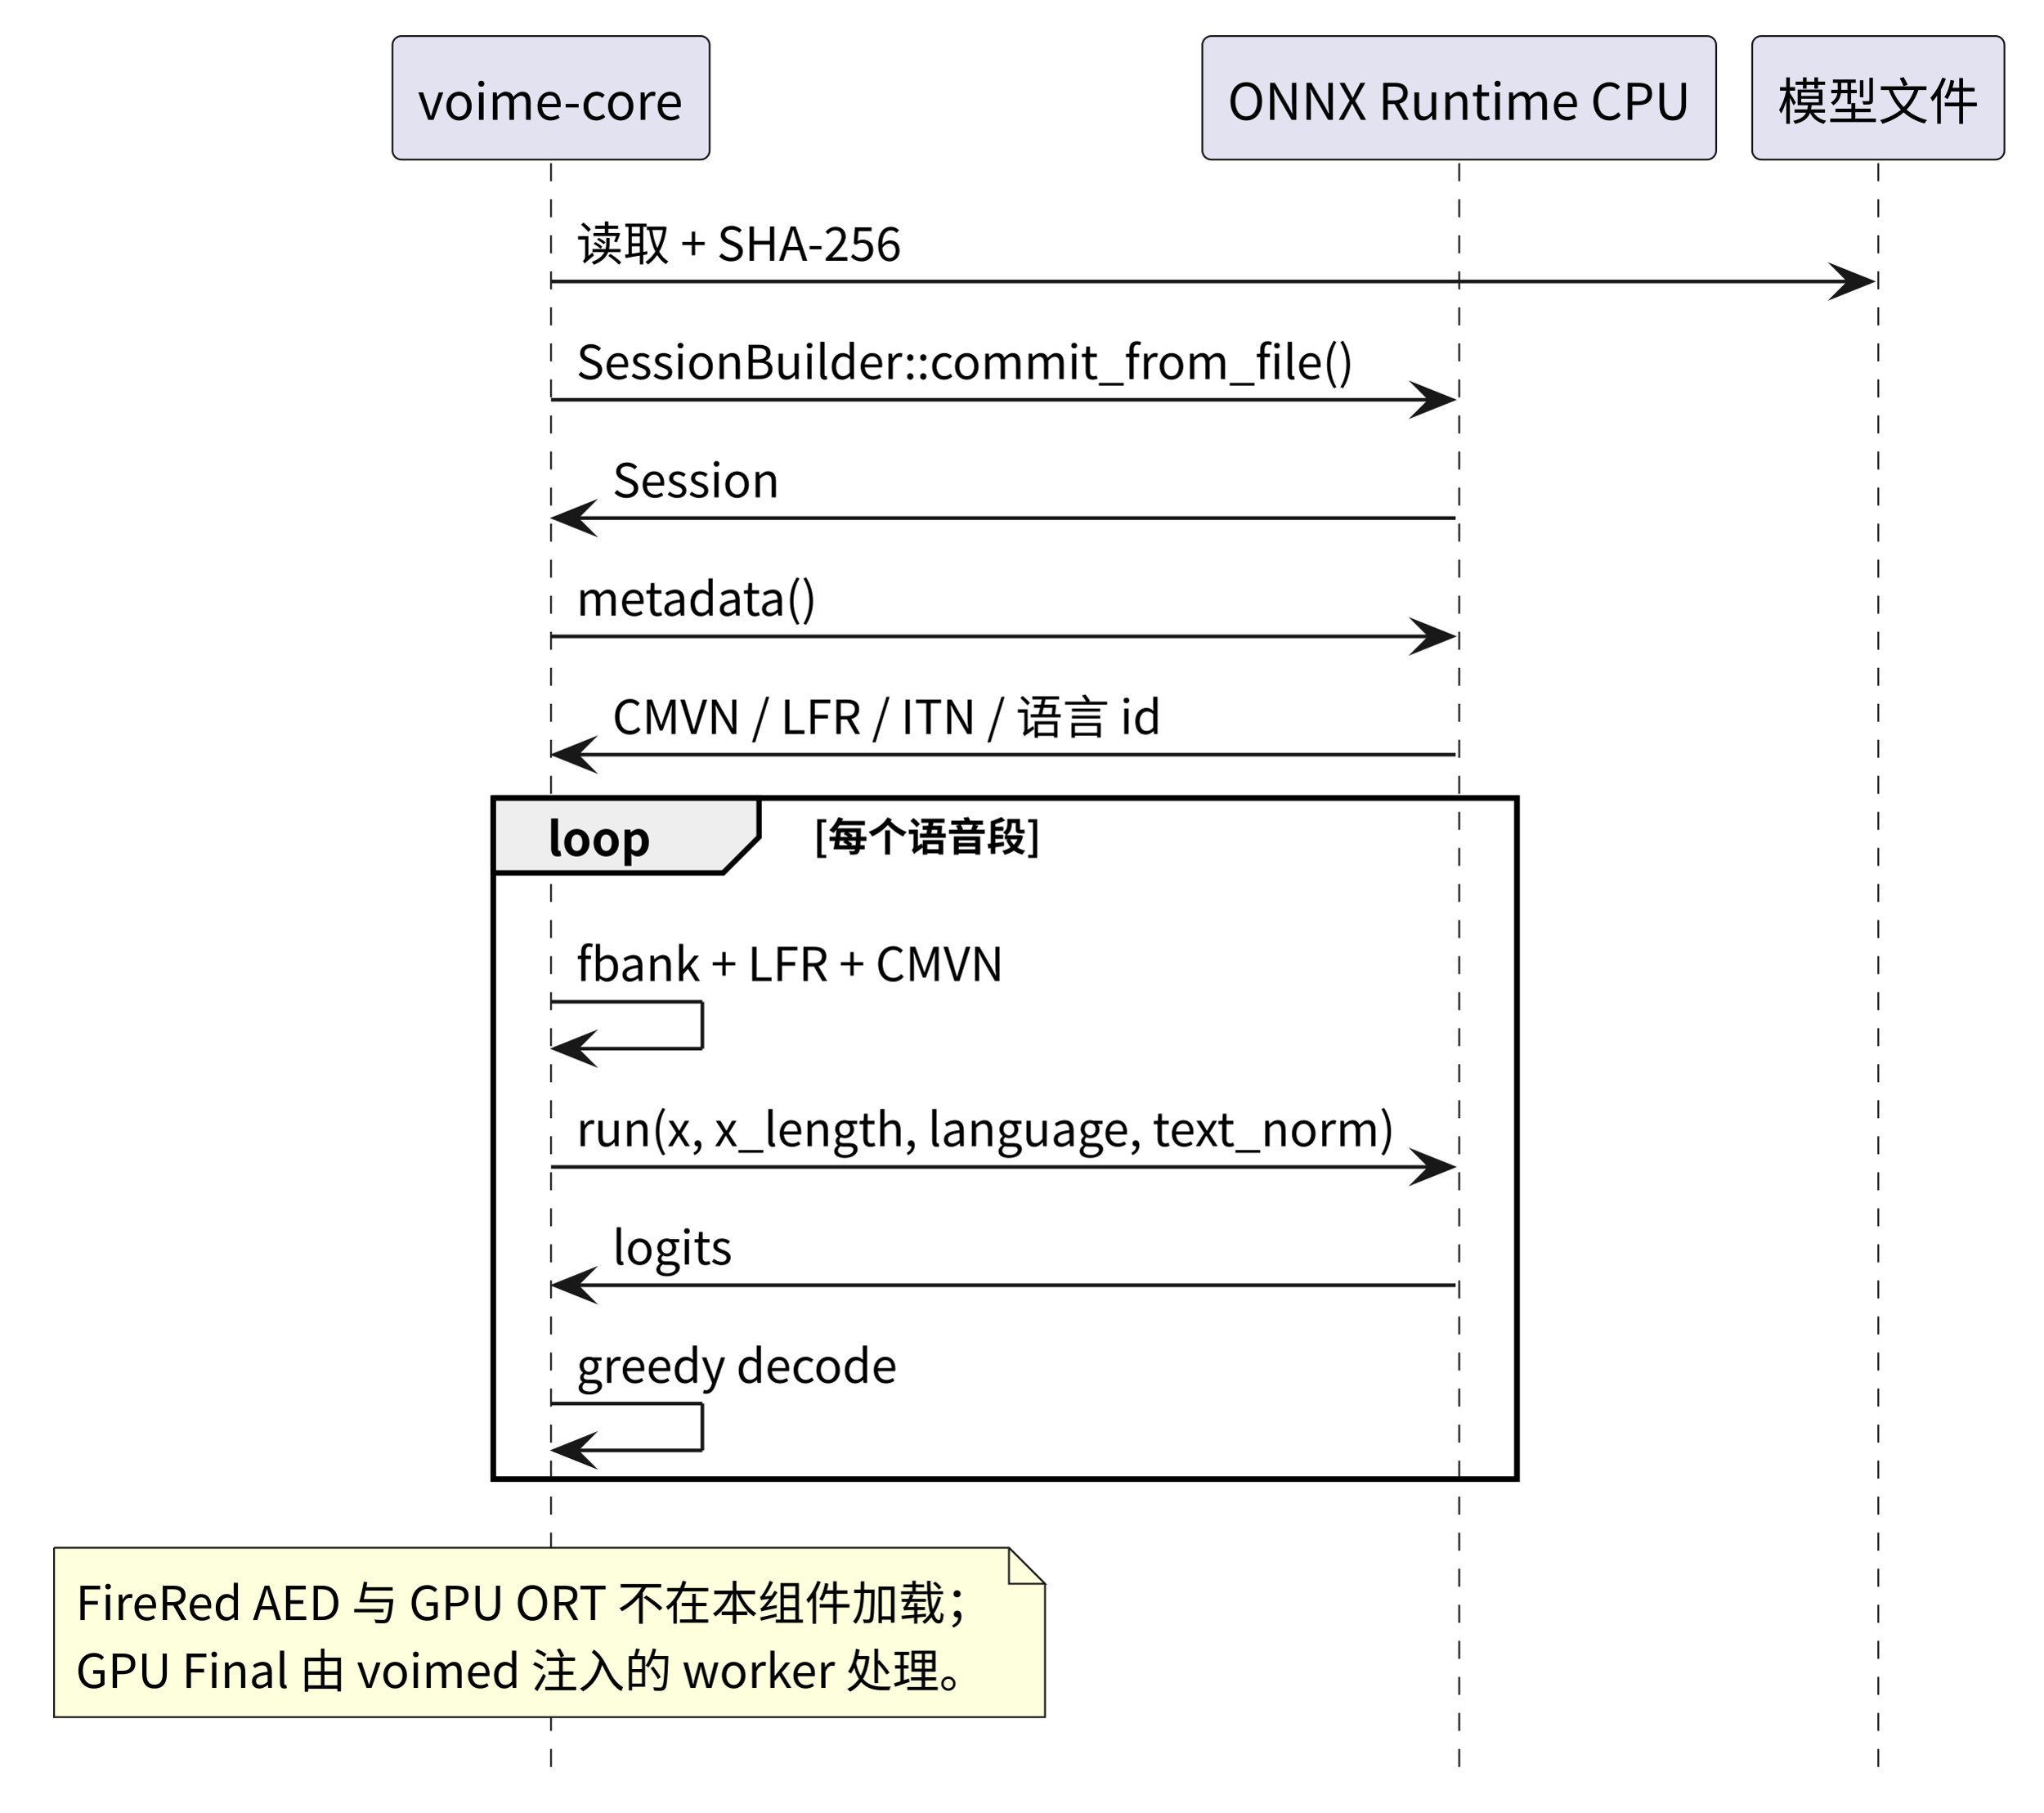
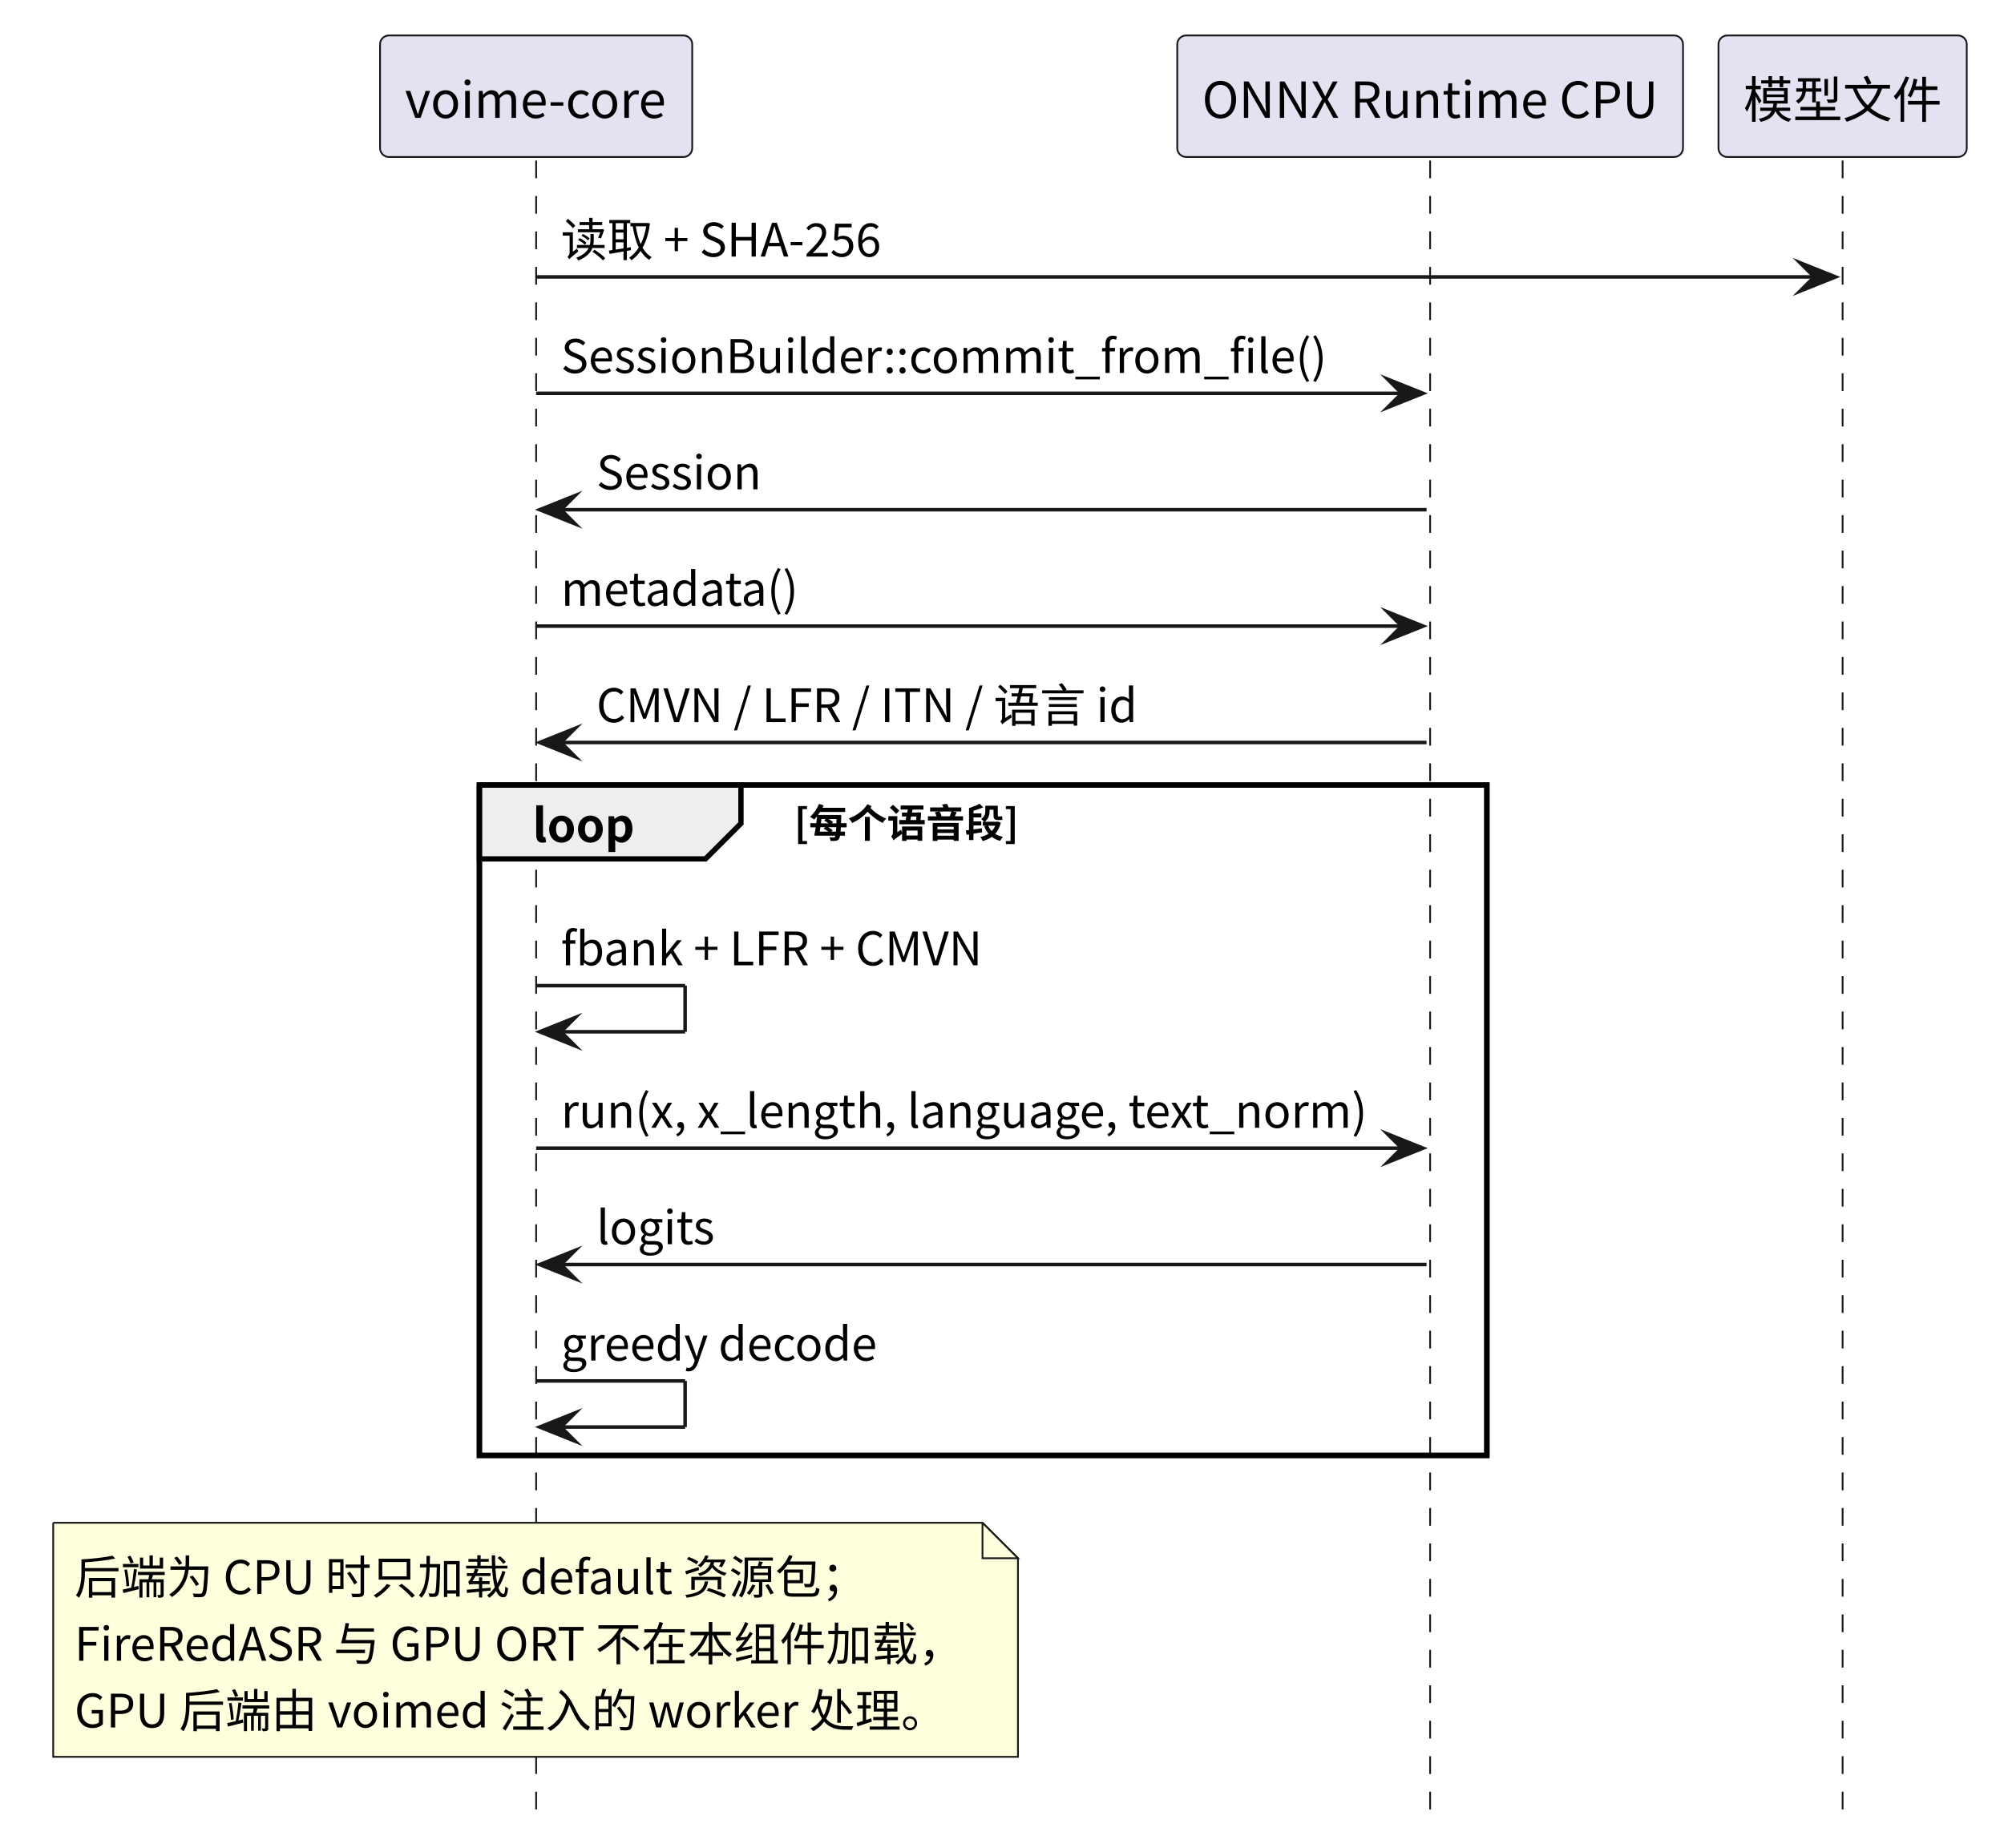
- <svg xmlns="http://www.w3.org/2000/svg" version="1.1" data-diagram-type="SEQUENCE" style="width:567px;height:503px;background:#FFFFFF;" width="567px" height="503px" viewBox="0 0 567 503" zoomAndPan="magnify" preserveAspectRatio="none" contentStyleType="text/css">
+ <svg xmlns="http://www.w3.org/2000/svg" version="1.1" data-diagram-type="SEQUENCE" style="width:565px;height:521px;background:#FFFFFF;" width="565px" height="521px" viewBox="0 0 565 521" zoomAndPan="magnify" preserveAspectRatio="none" contentStyleType="text/css">
  <defs />
  <g font-family="sans-serif" lengthAdjust="spacing">
-     <rect x="136.913" y="221.392" width="284.046" height="189.048" fill="none" style="stroke:#000;stroke-width:1.5;" />
+     <rect x="135.158" y="221.392" width="284.046" height="189.048" fill="none" style="stroke:#000;stroke-width:1.5;" />
    <g>
-       <rect x="149.413" y="45.272" width="8" height="446.816" fill="#000" fill-opacity="0" />
-       <line x1="152.913" y1="45.272" x2="152.913" y2="492.088" style="stroke:#181818;stroke-width:0.5;stroke-dasharray:5,5;" />
+       <rect x="147.658" y="45.272" width="8" height="465.64" fill="#000" fill-opacity="0" />
+       <line x1="151.158" y1="45.272" x2="151.158" y2="510.912" style="stroke:#181818;stroke-width:0.5;stroke-dasharray:5,5;" />
    </g>
    <g>
-       <rect x="401.459" y="45.272" width="8" height="446.816" fill="#000" fill-opacity="0" />
-       <line x1="404.959" y1="45.272" x2="404.959" y2="492.088" style="stroke:#181818;stroke-width:0.5;stroke-dasharray:5,5;" />
+       <rect x="399.704" y="45.272" width="8" height="465.64" fill="#000" fill-opacity="0" />
+       <line x1="403.204" y1="45.272" x2="403.204" y2="510.912" style="stroke:#181818;stroke-width:0.5;stroke-dasharray:5,5;" />
    </g>
    <g>
-       <rect x="517.754" y="45.272" width="8" height="446.816" fill="#000" fill-opacity="0" />
-       <line x1="521.254" y1="45.272" x2="521.254" y2="492.088" style="stroke:#181818;stroke-width:0.5;stroke-dasharray:5,5;" />
+       <rect x="515.999" y="45.272" width="8" height="465.64" fill="#000" fill-opacity="0" />
+       <line x1="519.499" y1="45.272" x2="519.499" y2="510.912" style="stroke:#181818;stroke-width:0.5;stroke-dasharray:5,5;" />
    </g>
-     <rect x="108.904" y="10" width="88.018" height="34.272" fill="#E2E2F0" style="stroke:#181818;stroke-width:0.5;" rx="2.5" ry="2.5" />
-     <text x="115.904" y="33.24" fill="#000" font-size="14" textLength="74.018" font-family="'Noto Sans CJK SC'">voime-core</text>
-     <rect x="333.665" y="10" width="142.59" height="34.272" fill="#E2E2F0" style="stroke:#181818;stroke-width:0.5;" rx="2.5" ry="2.5" />
-     <text x="340.665" y="33.24" fill="#000" font-size="14" textLength="128.59" font-family="'Noto Sans CJK SC'">ONNX Runtime CPU</text>
-     <rect x="486.254" y="10" width="70" height="34.272" fill="#E2E2F0" style="stroke:#181818;stroke-width:0.5;" rx="2.5" ry="2.5" />
-     <text x="493.254" y="33.24" fill="#000" font-size="14" textLength="56" font-family="'Noto Sans CJK SC'">模型文件</text>
-     <polygon points="509.254,74.096,519.254,78.096,509.254,82.096,513.254,78.096" fill="#181818" style="stroke:#181818;stroke-width:1;stroke-linejoin:miter;stroke-miterlimit:10;" />
-     <line x1="152.913" y1="78.096" x2="515.254" y2="78.096" style="stroke:#181818;stroke-width:1;" />
-     <text x="159.913" y="72.352" fill="#000" font-size="13" textLength="90.311" font-family="'Noto Sans CJK SC'">读取 + SHA-256</text>
-     <polygon points="392.959,106.92,402.959,110.92,392.959,114.92,396.959,110.92" fill="#181818" style="stroke:#181818;stroke-width:1;stroke-linejoin:miter;stroke-miterlimit:10;" />
-     <line x1="152.913" y1="110.92" x2="398.959" y2="110.92" style="stroke:#181818;stroke-width:1;" />
-     <text x="159.913" y="105.176" fill="#000" font-size="13" textLength="215.995" font-family="'Noto Sans CJK SC'">SessionBuilder::commit_from_file()</text>
-     <polygon points="163.913,139.744,153.913,143.744,163.913,147.744,159.913,143.744" fill="#181818" style="stroke:#181818;stroke-width:1;stroke-linejoin:miter;stroke-miterlimit:10;" />
-     <line x1="157.913" y1="143.744" x2="403.959" y2="143.744" style="stroke:#181818;stroke-width:1;" />
-     <text x="169.913" y="138" fill="#000" font-size="13" textLength="46.501" font-family="'Noto Sans CJK SC'">Session</text>
-     <polygon points="392.959,172.568,402.959,176.568,392.959,180.568,396.959,176.568" fill="#181818" style="stroke:#181818;stroke-width:1;stroke-linejoin:miter;stroke-miterlimit:10;" />
-     <line x1="152.913" y1="176.568" x2="398.959" y2="176.568" style="stroke:#181818;stroke-width:1;" />
-     <text x="159.913" y="170.824" fill="#000" font-size="13" textLength="67.847" font-family="'Noto Sans CJK SC'">metadata()</text>
-     <polygon points="163.913,205.392,153.913,209.392,163.913,213.392,159.913,209.392" fill="#181818" style="stroke:#181818;stroke-width:1;stroke-linejoin:miter;stroke-miterlimit:10;" />
-     <line x1="157.913" y1="209.392" x2="403.959" y2="209.392" style="stroke:#181818;stroke-width:1;" />
-     <text x="169.913" y="203.648" fill="#000" font-size="13" textLength="152.516" font-family="'Noto Sans CJK SC'">CMVN / LFR / ITN / 语言 id</text>
-     <path d="M136.913,221.392 L210.656,221.392 L210.656,232.216 L200.656,242.216 L136.913,242.216 L136.913,221.392" style="stroke:#000;stroke-width:1.5;" fill="#EEE" />
-     <rect x="136.913" y="221.392" width="284.046" height="189.048" fill="none" style="stroke:#000;stroke-width:1.5;" />
-     <text x="151.913" y="237.472" fill="#000" font-size="13" textLength="28.743" font-weight="700" font-family="'Noto Sans CJK SC'">loop</text>
-     <text x="225.656" y="236.152" fill="#000" font-size="11" textLength="63.316" font-weight="700" font-family="'Noto Sans CJK SC'">[每个语音段]</text>
-     <line x1="152.913" y1="277.968" x2="194.913" y2="277.968" style="stroke:#181818;stroke-width:1;" />
-     <line x1="194.913" y1="277.968" x2="194.913" y2="290.968" style="stroke:#181818;stroke-width:1;" />
-     <line x1="153.913" y1="290.968" x2="194.913" y2="290.968" style="stroke:#181818;stroke-width:1;" />
-     <polygon points="163.913,286.968,153.913,290.968,163.913,294.968,159.913,290.968" fill="#181818" style="stroke:#181818;stroke-width:1;stroke-linejoin:miter;stroke-miterlimit:10;" />
-     <text x="159.913" y="272.224" fill="#000" font-size="13" textLength="118.976" font-family="'Noto Sans CJK SC'">fbank + LFR + CMVN</text>
-     <polygon points="392.959,319.792,402.959,323.792,392.959,327.792,396.959,323.792" fill="#181818" style="stroke:#181818;stroke-width:1;stroke-linejoin:miter;stroke-miterlimit:10;" />
-     <line x1="152.913" y1="323.792" x2="398.959" y2="323.792" style="stroke:#181818;stroke-width:1;" />
-     <text x="159.913" y="318.048" fill="#000" font-size="13" textLength="228.046" font-family="'Noto Sans CJK SC'">run(x, x_length, language, text_norm)</text>
-     <polygon points="163.913,352.616,153.913,356.616,163.913,360.616,159.913,356.616" fill="#181818" style="stroke:#181818;stroke-width:1;stroke-linejoin:miter;stroke-miterlimit:10;" />
-     <line x1="157.913" y1="356.616" x2="403.959" y2="356.616" style="stroke:#181818;stroke-width:1;" />
-     <text x="169.913" y="350.872" fill="#000" font-size="13" textLength="33.462" font-family="'Noto Sans CJK SC'">logits</text>
-     <line x1="152.913" y1="389.44" x2="194.913" y2="389.44" style="stroke:#181818;stroke-width:1;" />
-     <line x1="194.913" y1="389.44" x2="194.913" y2="402.44" style="stroke:#181818;stroke-width:1;" />
-     <line x1="153.913" y1="402.44" x2="194.913" y2="402.44" style="stroke:#181818;stroke-width:1;" />
-     <polygon points="163.913,398.44,153.913,402.44,163.913,406.44,159.913,402.44" fill="#181818" style="stroke:#181818;stroke-width:1;stroke-linejoin:miter;stroke-miterlimit:10;" />
-     <text x="159.913" y="383.696" fill="#000" font-size="13" textLength="89.557" font-family="'Noto Sans CJK SC'">greedy decode</text>
-     <path d="M15,429.44 L15,476.44 L290,476.44 L290,439.44 L280,429.44 L15,429.44" style="stroke:#181818;stroke-width:0.5;" fill="#FEFFDD" />
-     <path d="M280,429.44 L280,439.44 L290,439.44 L280,429.44" style="stroke:#181818;stroke-width:0.5;" fill="#FEFFDD" />
-     <text x="21" y="449.52" fill="#000" font-size="13" textLength="254.826" font-family="'Noto Sans CJK SC'">FireRed AED 与 GPU ORT 不在本组件加载；</text>
-     <text x="21" y="468.344" fill="#000" font-size="13" textLength="253.019" font-family="'Noto Sans CJK SC'">GPU Final 由 voimed 注入的 worker 处理。</text>
+     <rect x="107.149" y="10" width="88.018" height="34.272" fill="#E2E2F0" style="stroke:#181818;stroke-width:0.5;" rx="2.5" ry="2.5" />
+     <text x="114.149" y="33.24" fill="#000" font-size="14" textLength="74.018" font-family="'Noto Sans CJK SC'">voime-core</text>
+     <rect x="331.91" y="10" width="142.59" height="34.272" fill="#E2E2F0" style="stroke:#181818;stroke-width:0.5;" rx="2.5" ry="2.5" />
+     <text x="338.91" y="33.24" fill="#000" font-size="14" textLength="128.59" font-family="'Noto Sans CJK SC'">ONNX Runtime CPU</text>
+     <rect x="484.499" y="10" width="70" height="34.272" fill="#E2E2F0" style="stroke:#181818;stroke-width:0.5;" rx="2.5" ry="2.5" />
+     <text x="491.499" y="33.24" fill="#000" font-size="14" textLength="56" font-family="'Noto Sans CJK SC'">模型文件</text>
+     <polygon points="507.499,74.096,517.499,78.096,507.499,82.096,511.499,78.096" fill="#181818" style="stroke:#181818;stroke-width:1;stroke-linejoin:miter;stroke-miterlimit:10;" />
+     <line x1="151.158" y1="78.096" x2="513.499" y2="78.096" style="stroke:#181818;stroke-width:1;" />
+     <text x="158.158" y="72.352" fill="#000" font-size="13" textLength="90.311" font-family="'Noto Sans CJK SC'">读取 + SHA-256</text>
+     <polygon points="391.204,106.92,401.204,110.92,391.204,114.92,395.204,110.92" fill="#181818" style="stroke:#181818;stroke-width:1;stroke-linejoin:miter;stroke-miterlimit:10;" />
+     <line x1="151.158" y1="110.92" x2="397.204" y2="110.92" style="stroke:#181818;stroke-width:1;" />
+     <text x="158.158" y="105.176" fill="#000" font-size="13" textLength="215.995" font-family="'Noto Sans CJK SC'">SessionBuilder::commit_from_file()</text>
+     <polygon points="162.158,139.744,152.158,143.744,162.158,147.744,158.158,143.744" fill="#181818" style="stroke:#181818;stroke-width:1;stroke-linejoin:miter;stroke-miterlimit:10;" />
+     <line x1="156.158" y1="143.744" x2="402.204" y2="143.744" style="stroke:#181818;stroke-width:1;" />
+     <text x="168.158" y="138" fill="#000" font-size="13" textLength="46.501" font-family="'Noto Sans CJK SC'">Session</text>
+     <polygon points="391.204,172.568,401.204,176.568,391.204,180.568,395.204,176.568" fill="#181818" style="stroke:#181818;stroke-width:1;stroke-linejoin:miter;stroke-miterlimit:10;" />
+     <line x1="151.158" y1="176.568" x2="397.204" y2="176.568" style="stroke:#181818;stroke-width:1;" />
+     <text x="158.158" y="170.824" fill="#000" font-size="13" textLength="67.847" font-family="'Noto Sans CJK SC'">metadata()</text>
+     <polygon points="162.158,205.392,152.158,209.392,162.158,213.392,158.158,209.392" fill="#181818" style="stroke:#181818;stroke-width:1;stroke-linejoin:miter;stroke-miterlimit:10;" />
+     <line x1="156.158" y1="209.392" x2="402.204" y2="209.392" style="stroke:#181818;stroke-width:1;" />
+     <text x="168.158" y="203.648" fill="#000" font-size="13" textLength="152.516" font-family="'Noto Sans CJK SC'">CMVN / LFR / ITN / 语言 id</text>
+     <path d="M135.158,221.392 L208.901,221.392 L208.901,232.216 L198.901,242.216 L135.158,242.216 L135.158,221.392" style="stroke:#000;stroke-width:1.5;" fill="#EEE" />
+     <rect x="135.158" y="221.392" width="284.046" height="189.048" fill="none" style="stroke:#000;stroke-width:1.5;" />
+     <text x="150.158" y="237.472" fill="#000" font-size="13" textLength="28.743" font-weight="700" font-family="'Noto Sans CJK SC'">loop</text>
+     <text x="223.901" y="236.152" fill="#000" font-size="11" textLength="63.316" font-weight="700" font-family="'Noto Sans CJK SC'">[每个语音段]</text>
+     <line x1="151.158" y1="277.968" x2="193.158" y2="277.968" style="stroke:#181818;stroke-width:1;" />
+     <line x1="193.158" y1="277.968" x2="193.158" y2="290.968" style="stroke:#181818;stroke-width:1;" />
+     <line x1="152.158" y1="290.968" x2="193.158" y2="290.968" style="stroke:#181818;stroke-width:1;" />
+     <polygon points="162.158,286.968,152.158,290.968,162.158,294.968,158.158,290.968" fill="#181818" style="stroke:#181818;stroke-width:1;stroke-linejoin:miter;stroke-miterlimit:10;" />
+     <text x="158.158" y="272.224" fill="#000" font-size="13" textLength="118.976" font-family="'Noto Sans CJK SC'">fbank + LFR + CMVN</text>
+     <polygon points="391.204,319.792,401.204,323.792,391.204,327.792,395.204,323.792" fill="#181818" style="stroke:#181818;stroke-width:1;stroke-linejoin:miter;stroke-miterlimit:10;" />
+     <line x1="151.158" y1="323.792" x2="397.204" y2="323.792" style="stroke:#181818;stroke-width:1;" />
+     <text x="158.158" y="318.048" fill="#000" font-size="13" textLength="228.046" font-family="'Noto Sans CJK SC'">run(x, x_length, language, text_norm)</text>
+     <polygon points="162.158,352.616,152.158,356.616,162.158,360.616,158.158,356.616" fill="#181818" style="stroke:#181818;stroke-width:1;stroke-linejoin:miter;stroke-miterlimit:10;" />
+     <line x1="156.158" y1="356.616" x2="402.204" y2="356.616" style="stroke:#181818;stroke-width:1;" />
+     <text x="168.158" y="350.872" fill="#000" font-size="13" textLength="33.462" font-family="'Noto Sans CJK SC'">logits</text>
+     <line x1="151.158" y1="389.44" x2="193.158" y2="389.44" style="stroke:#181818;stroke-width:1;" />
+     <line x1="193.158" y1="389.44" x2="193.158" y2="402.44" style="stroke:#181818;stroke-width:1;" />
+     <line x1="152.158" y1="402.44" x2="193.158" y2="402.44" style="stroke:#181818;stroke-width:1;" />
+     <polygon points="162.158,398.44,152.158,402.44,162.158,406.44,158.158,402.44" fill="#181818" style="stroke:#181818;stroke-width:1;stroke-linejoin:miter;stroke-miterlimit:10;" />
+     <text x="158.158" y="383.696" fill="#000" font-size="13" textLength="89.557" font-family="'Noto Sans CJK SC'">greedy decode</text>
+     <path d="M15,429.44 L15,495.44 L287,495.44 L287,439.44 L277,429.44 L15,429.44" style="stroke:#181818;stroke-width:0.5;" fill="#FEFFDD" />
+     <path d="M277,429.44 L277,439.44 L287,439.44 L277,429.44" style="stroke:#181818;stroke-width:0.5;" fill="#FEFFDD" />
+     <text x="21" y="449.52" fill="#000" font-size="13" textLength="223.834" font-family="'Noto Sans CJK SC'">后端为 CPU 时只加载 default 资源包；</text>
+     <text x="21" y="468.344" fill="#000" font-size="13" textLength="251.316" font-family="'Noto Sans CJK SC'">FireRedASR 与 GPU ORT 不在本组件加载，</text>
+     <text x="21" y="487.168" fill="#000" font-size="13" textLength="246.415" font-family="'Noto Sans CJK SC'">GPU 后端由 voimed 注入的 worker 处理。</text>
  </g>
</svg>
